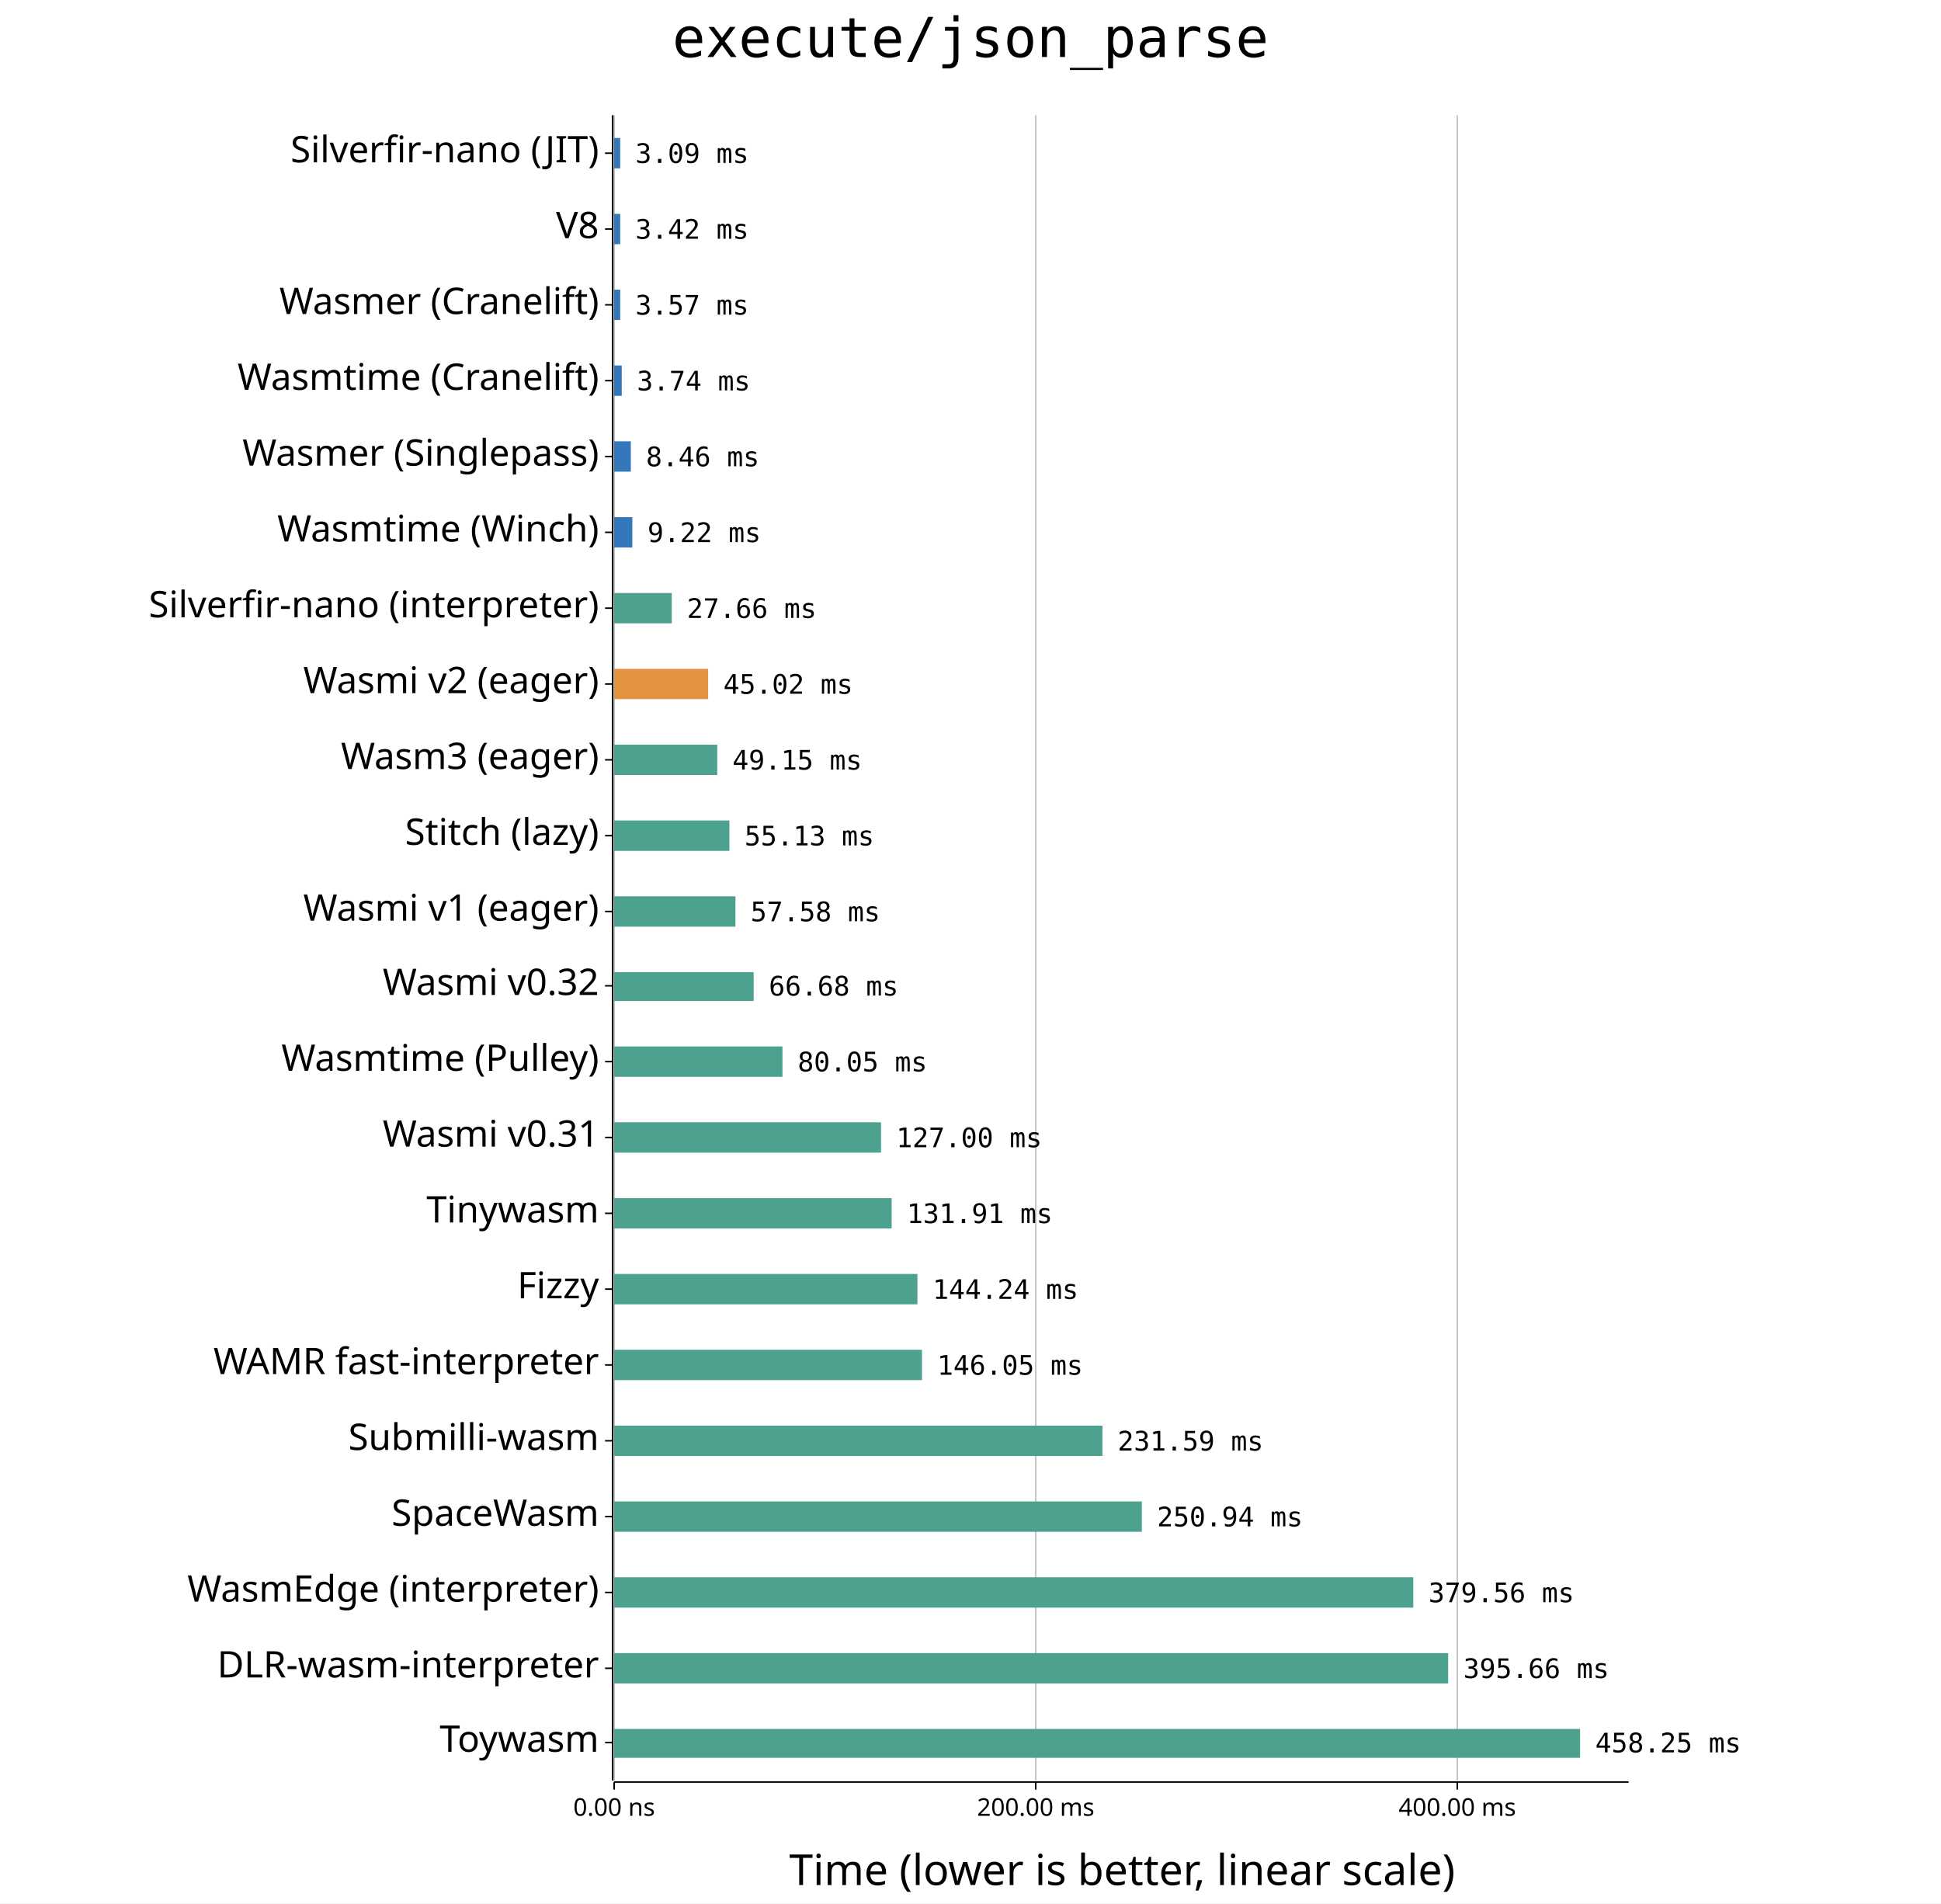
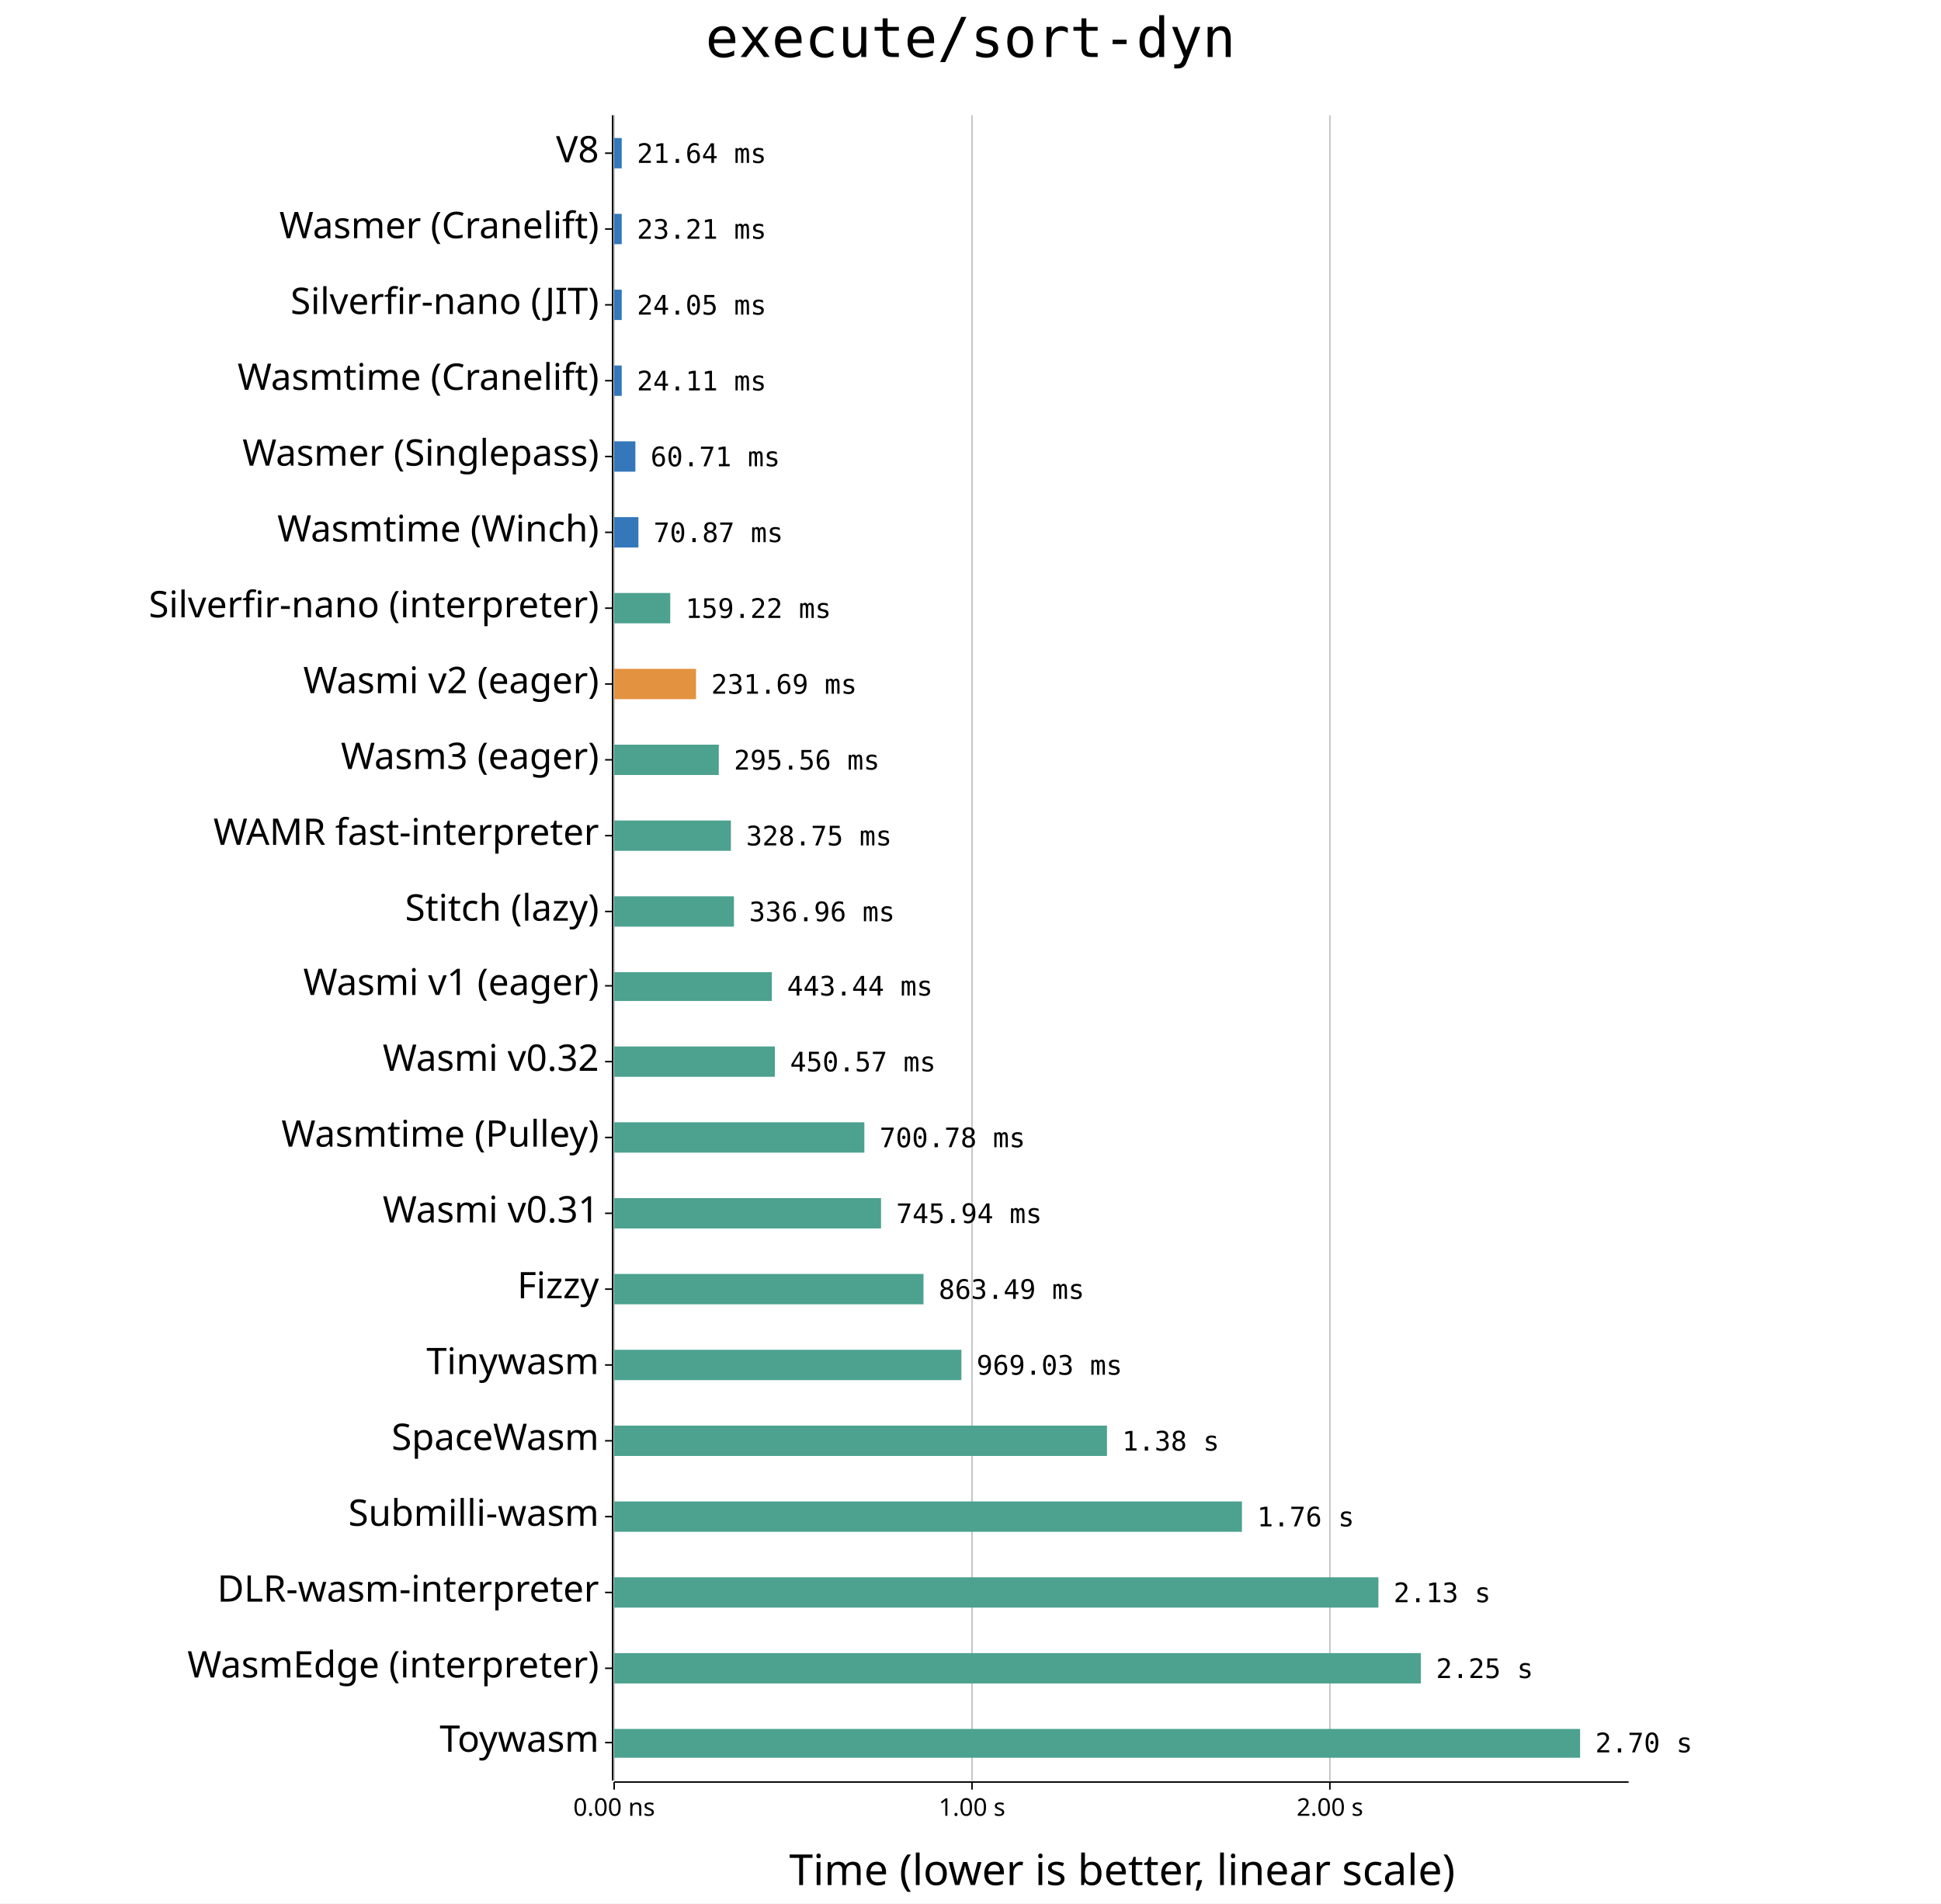
<svg xmlns="http://www.w3.org/2000/svg" width="1280" height="1255" viewBox="0 0 1280 1255">
  <rect x="0" y="0" width="1280" height="1255" opacity="1" fill="#FFFFFF" stroke="none" />
  <text x="640" y="10" dy="0.76em" text-anchor="middle" font-family="monospace" font-size="36.29" opacity="1" fill="#000000">
- execute/json_parse
+ execute/sort-dyn
</text>
  <line opacity="0.1" stroke="#000000" stroke-width="1" x1="405" y1="1174" x2="405" y2="76" />
-   <line opacity="0.1" stroke="#000000" stroke-width="1" x1="683" y1="1174" x2="683" y2="76" />
-   <line opacity="0.1" stroke="#000000" stroke-width="1" x1="961" y1="1174" x2="961" y2="76" />
+   <line opacity="0.1" stroke="#000000" stroke-width="1" x1="641" y1="1174" x2="641" y2="76" />
+   <line opacity="0.1" stroke="#000000" stroke-width="1" x1="877" y1="1174" x2="877" y2="76" />
  <text x="5" y="625" dy="0.76em" text-anchor="middle" font-family="sans-serif" font-size="28.226" opacity="1" fill="#000000" transform="rotate(270, 5, 625)">

</text>
  <text x="740" y="1250" dy="-0.5ex" text-anchor="middle" font-family="sans-serif" font-size="28.226" opacity="1" fill="#000000">
Time (lower is better, linear scale)
</text>
  <line opacity="0.15" stroke="#000000" stroke-width="1" x1="405" y1="1174" x2="405" y2="76" />
-   <line opacity="0.15" stroke="#000000" stroke-width="1" x1="683" y1="1174" x2="683" y2="76" />
-   <line opacity="0.15" stroke="#000000" stroke-width="1" x1="961" y1="1174" x2="961" y2="76" />
+   <line opacity="0.15" stroke="#000000" stroke-width="1" x1="641" y1="1174" x2="641" y2="76" />
+   <line opacity="0.15" stroke="#000000" stroke-width="1" x1="877" y1="1174" x2="877" y2="76" />
  <polyline fill="none" opacity="1" stroke="#000000" stroke-width="1" points="404,76 404,1174 " />
  <text x="395" y="1149" dy="0.5ex" text-anchor="end" font-family="sans-serif" font-size="24.194" opacity="1" fill="#000000">
Toywasm
</text>
  <polyline fill="none" opacity="1" stroke="#000000" stroke-width="1" points="399,1149 404,1149 " />
  <text x="395" y="1100" dy="0.5ex" text-anchor="end" font-family="sans-serif" font-size="24.194" opacity="1" fill="#000000">
- DLR-wasm-interpreter
+ WasmEdge (interpreter)
</text>
  <polyline fill="none" opacity="1" stroke="#000000" stroke-width="1" points="399,1100 404,1100 " />
  <text x="395" y="1050" dy="0.5ex" text-anchor="end" font-family="sans-serif" font-size="24.194" opacity="1" fill="#000000">
- WasmEdge (interpreter)
+ DLR-wasm-interpreter
</text>
  <polyline fill="none" opacity="1" stroke="#000000" stroke-width="1" points="399,1050 404,1050 " />
  <text x="395" y="1000" dy="0.5ex" text-anchor="end" font-family="sans-serif" font-size="24.194" opacity="1" fill="#000000">
- SpaceWasm
+ Submilli-wasm
</text>
  <polyline fill="none" opacity="1" stroke="#000000" stroke-width="1" points="399,1000 404,1000 " />
  <text x="395" y="950" dy="0.5ex" text-anchor="end" font-family="sans-serif" font-size="24.194" opacity="1" fill="#000000">
- Submilli-wasm
+ SpaceWasm
</text>
  <polyline fill="none" opacity="1" stroke="#000000" stroke-width="1" points="399,950 404,950 " />
  <text x="395" y="900" dy="0.5ex" text-anchor="end" font-family="sans-serif" font-size="24.194" opacity="1" fill="#000000">
- WAMR fast-interpreter
+ Tinywasm
</text>
  <polyline fill="none" opacity="1" stroke="#000000" stroke-width="1" points="399,900 404,900 " />
  <text x="395" y="850" dy="0.5ex" text-anchor="end" font-family="sans-serif" font-size="24.194" opacity="1" fill="#000000">
Fizzy
</text>
  <polyline fill="none" opacity="1" stroke="#000000" stroke-width="1" points="399,850 404,850 " />
  <text x="395" y="800" dy="0.5ex" text-anchor="end" font-family="sans-serif" font-size="24.194" opacity="1" fill="#000000">
- Tinywasm
+ Wasmi v0.31
</text>
  <polyline fill="none" opacity="1" stroke="#000000" stroke-width="1" points="399,800 404,800 " />
  <text x="395" y="750" dy="0.5ex" text-anchor="end" font-family="sans-serif" font-size="24.194" opacity="1" fill="#000000">
- Wasmi v0.31
+ Wasmtime (Pulley)
</text>
  <polyline fill="none" opacity="1" stroke="#000000" stroke-width="1" points="399,750 404,750 " />
  <text x="395" y="700" dy="0.5ex" text-anchor="end" font-family="sans-serif" font-size="24.194" opacity="1" fill="#000000">
- Wasmtime (Pulley)
+ Wasmi v0.32
</text>
  <polyline fill="none" opacity="1" stroke="#000000" stroke-width="1" points="399,700 404,700 " />
  <text x="395" y="650" dy="0.5ex" text-anchor="end" font-family="sans-serif" font-size="24.194" opacity="1" fill="#000000">
- Wasmi v0.32
+ Wasmi v1 (eager)
</text>
  <polyline fill="none" opacity="1" stroke="#000000" stroke-width="1" points="399,650 404,650 " />
  <text x="395" y="601" dy="0.5ex" text-anchor="end" font-family="sans-serif" font-size="24.194" opacity="1" fill="#000000">
- Wasmi v1 (eager)
+ Stitch (lazy)
</text>
  <polyline fill="none" opacity="1" stroke="#000000" stroke-width="1" points="399,601 404,601 " />
  <text x="395" y="551" dy="0.5ex" text-anchor="end" font-family="sans-serif" font-size="24.194" opacity="1" fill="#000000">
- Stitch (lazy)
+ WAMR fast-interpreter
</text>
  <polyline fill="none" opacity="1" stroke="#000000" stroke-width="1" points="399,551 404,551 " />
  <text x="395" y="501" dy="0.5ex" text-anchor="end" font-family="sans-serif" font-size="24.194" opacity="1" fill="#000000">
Wasm3 (eager)
</text>
  <polyline fill="none" opacity="1" stroke="#000000" stroke-width="1" points="399,501 404,501 " />
  <text x="395" y="451" dy="0.5ex" text-anchor="end" font-family="sans-serif" font-size="24.194" opacity="1" fill="#000000">
Wasmi v2 (eager)
</text>
  <polyline fill="none" opacity="1" stroke="#000000" stroke-width="1" points="399,451 404,451 " />
  <text x="395" y="401" dy="0.5ex" text-anchor="end" font-family="sans-serif" font-size="24.194" opacity="1" fill="#000000">
Silverfir-nano (interpreter)
</text>
  <polyline fill="none" opacity="1" stroke="#000000" stroke-width="1" points="399,401 404,401 " />
  <text x="395" y="351" dy="0.5ex" text-anchor="end" font-family="sans-serif" font-size="24.194" opacity="1" fill="#000000">
Wasmtime (Winch)
</text>
  <polyline fill="none" opacity="1" stroke="#000000" stroke-width="1" points="399,351 404,351 " />
  <text x="395" y="301" dy="0.5ex" text-anchor="end" font-family="sans-serif" font-size="24.194" opacity="1" fill="#000000">
Wasmer (Singlepass)
</text>
  <polyline fill="none" opacity="1" stroke="#000000" stroke-width="1" points="399,301 404,301 " />
  <text x="395" y="251" dy="0.5ex" text-anchor="end" font-family="sans-serif" font-size="24.194" opacity="1" fill="#000000">
Wasmtime (Cranelift)
</text>
  <polyline fill="none" opacity="1" stroke="#000000" stroke-width="1" points="399,251 404,251 " />
  <text x="395" y="201" dy="0.5ex" text-anchor="end" font-family="sans-serif" font-size="24.194" opacity="1" fill="#000000">
- Wasmer (Cranelift)
+ Silverfir-nano (JIT)
</text>
  <polyline fill="none" opacity="1" stroke="#000000" stroke-width="1" points="399,201 404,201 " />
  <text x="395" y="151" dy="0.5ex" text-anchor="end" font-family="sans-serif" font-size="24.194" opacity="1" fill="#000000">
- V8
+ Wasmer (Cranelift)
</text>
  <polyline fill="none" opacity="1" stroke="#000000" stroke-width="1" points="399,151 404,151 " />
  <text x="395" y="101" dy="0.5ex" text-anchor="end" font-family="sans-serif" font-size="24.194" opacity="1" fill="#000000">
- Silverfir-nano (JIT)
+ V8
</text>
  <polyline fill="none" opacity="1" stroke="#000000" stroke-width="1" points="399,101 404,101 " />
  <polyline fill="none" opacity="1" stroke="#000000" stroke-width="1" points="405,1175 1074,1175 " />
  <text x="405" y="1185" dy="0.76em" text-anchor="middle" font-family="sans-serif" font-size="16.129" opacity="1" fill="#000000">
0.00 ns
</text>
  <polyline fill="none" opacity="1" stroke="#000000" stroke-width="1" points="405,1175 405,1180 " />
-   <text x="683" y="1185" dy="0.76em" text-anchor="middle" font-family="sans-serif" font-size="16.129" opacity="1" fill="#000000">
- 200.00 ms
- </text>
-   <polyline fill="none" opacity="1" stroke="#000000" stroke-width="1" points="683,1175 683,1180 " />
-   <text x="961" y="1185" dy="0.76em" text-anchor="middle" font-family="sans-serif" font-size="16.129" opacity="1" fill="#000000">
- 400.00 ms
- </text>
-   <polyline fill="none" opacity="1" stroke="#000000" stroke-width="1" points="961,1175 961,1180 " />
-   <rect x="405" y="641" width="92" height="19" opacity="1" fill="#4CA18F" stroke="none" />
-   <rect x="405" y="840" width="200" height="20" opacity="1" fill="#4CA18F" stroke="none" />
-   <rect x="405" y="940" width="322" height="20" opacity="1" fill="#4CA18F" stroke="none" />
-   <rect x="405" y="191" width="4" height="20" opacity="1" fill="#3477BA" stroke="none" />
-   <rect x="405" y="541" width="76" height="20" opacity="1" fill="#4CA18F" stroke="none" />
-   <rect x="405" y="141" width="4" height="20" opacity="1" fill="#3477BA" stroke="none" />
-   <rect x="405" y="441" width="62" height="20" opacity="1" fill="#E3923F" stroke="none" />
-   <rect x="405" y="1040" width="527" height="20" opacity="1" fill="#4CA18F" stroke="none" />
-   <rect x="405" y="91" width="4" height="20" opacity="1" fill="#3477BA" stroke="none" />
-   <rect x="405" y="591" width="80" height="20" opacity="1" fill="#4CA18F" stroke="none" />
-   <rect x="405" y="790" width="183" height="20" opacity="1" fill="#4CA18F" stroke="none" />
-   <rect x="405" y="391" width="38" height="20" opacity="1" fill="#4CA18F" stroke="none" />
-   <rect x="405" y="990" width="348" height="20" opacity="1" fill="#4CA18F" stroke="none" />
+   <text x="641" y="1185" dy="0.76em" text-anchor="middle" font-family="sans-serif" font-size="16.129" opacity="1" fill="#000000">
+ 1.00 s
+ </text>
+   <polyline fill="none" opacity="1" stroke="#000000" stroke-width="1" points="641,1175 641,1180 " />
+   <text x="877" y="1185" dy="0.76em" text-anchor="middle" font-family="sans-serif" font-size="16.129" opacity="1" fill="#000000">
+ 2.00 s
+ </text>
+   <polyline fill="none" opacity="1" stroke="#000000" stroke-width="1" points="877,1175 877,1180 " />
+   <rect x="405" y="591" width="79" height="20" opacity="1" fill="#4CA18F" stroke="none" />
+   <rect x="405" y="890" width="229" height="20" opacity="1" fill="#4CA18F" stroke="none" />
+   <rect x="405" y="1140" width="637" height="19" opacity="1" fill="#4CA18F" stroke="none" />
+   <rect x="405" y="1090" width="532" height="20" opacity="1" fill="#4CA18F" stroke="none" />
  <rect x="405" y="241" width="5" height="20" opacity="1" fill="#3477BA" stroke="none" />
-   <rect x="405" y="491" width="68" height="20" opacity="1" fill="#4CA18F" stroke="none" />
-   <rect x="405" y="291" width="11" height="20" opacity="1" fill="#3477BA" stroke="none" />
-   <rect x="405" y="1140" width="637" height="19" opacity="1" fill="#4CA18F" stroke="none" />
-   <rect x="405" y="740" width="176" height="20" opacity="1" fill="#4CA18F" stroke="none" />
-   <rect x="405" y="890" width="203" height="20" opacity="1" fill="#4CA18F" stroke="none" />
-   <rect x="405" y="690" width="111" height="20" opacity="1" fill="#4CA18F" stroke="none" />
-   <rect x="405" y="341" width="12" height="20" opacity="1" fill="#3477BA" stroke="none" />
-   <rect x="405" y="1090" width="550" height="20" opacity="1" fill="#4CA18F" stroke="none" />
+   <rect x="405" y="690" width="106" height="20" opacity="1" fill="#4CA18F" stroke="none" />
+   <rect x="405" y="491" width="69" height="20" opacity="1" fill="#4CA18F" stroke="none" />
+   <rect x="405" y="91" width="5" height="20" opacity="1" fill="#3477BA" stroke="none" />
+   <rect x="405" y="291" width="14" height="20" opacity="1" fill="#3477BA" stroke="none" />
+   <rect x="405" y="840" width="204" height="20" opacity="1" fill="#4CA18F" stroke="none" />
+   <rect x="405" y="940" width="325" height="20" opacity="1" fill="#4CA18F" stroke="none" />
+   <rect x="405" y="740" width="165" height="20" opacity="1" fill="#4CA18F" stroke="none" />
+   <rect x="405" y="141" width="5" height="20" opacity="1" fill="#3477BA" stroke="none" />
+   <rect x="405" y="790" width="176" height="20" opacity="1" fill="#4CA18F" stroke="none" />
+   <rect x="405" y="541" width="77" height="20" opacity="1" fill="#4CA18F" stroke="none" />
+   <rect x="405" y="1040" width="504" height="20" opacity="1" fill="#4CA18F" stroke="none" />
+   <rect x="405" y="391" width="37" height="20" opacity="1" fill="#4CA18F" stroke="none" />
+   <rect x="405" y="191" width="5" height="20" opacity="1" fill="#3477BA" stroke="none" />
+   <rect x="405" y="341" width="16" height="20" opacity="1" fill="#3477BA" stroke="none" />
+   <rect x="405" y="441" width="54" height="20" opacity="1" fill="#E3923F" stroke="none" />
+   <rect x="405" y="641" width="104" height="19" opacity="1" fill="#4CA18F" stroke="none" />
+   <rect x="405" y="990" width="414" height="20" opacity="1" fill="#4CA18F" stroke="none" />
  <text x="1052" y="1151" dy="0.5ex" text-anchor="start" font-family="monospace" font-size="17.742" opacity="1" fill="#000000">
- 458.25 ms
- </text>
-   <text x="965" y="1102" dy="0.5ex" text-anchor="start" font-family="monospace" font-size="17.742" opacity="1" fill="#000000">
- 395.66 ms
- </text>
-   <text x="942" y="1052" dy="0.5ex" text-anchor="start" font-family="monospace" font-size="17.742" opacity="1" fill="#000000">
- 379.56 ms
- </text>
-   <text x="763" y="1002" dy="0.5ex" text-anchor="start" font-family="monospace" font-size="17.742" opacity="1" fill="#000000">
- 250.94 ms
- </text>
-   <text x="737" y="952" dy="0.5ex" text-anchor="start" font-family="monospace" font-size="17.742" opacity="1" fill="#000000">
- 231.59 ms
- </text>
-   <text x="618" y="902" dy="0.5ex" text-anchor="start" font-family="monospace" font-size="17.742" opacity="1" fill="#000000">
- 146.05 ms
- </text>
-   <text x="615" y="852" dy="0.5ex" text-anchor="start" font-family="monospace" font-size="17.742" opacity="1" fill="#000000">
- 144.24 ms
- </text>
-   <text x="598" y="802" dy="0.5ex" text-anchor="start" font-family="monospace" font-size="17.742" opacity="1" fill="#000000">
- 131.91 ms
- </text>
-   <text x="591" y="752" dy="0.5ex" text-anchor="start" font-family="monospace" font-size="17.742" opacity="1" fill="#000000">
- 127.00 ms
- </text>
-   <text x="526" y="702" dy="0.5ex" text-anchor="start" font-family="monospace" font-size="17.742" opacity="1" fill="#000000">
- 80.05 ms
- </text>
-   <text x="507" y="652" dy="0.5ex" text-anchor="start" font-family="monospace" font-size="17.742" opacity="1" fill="#000000">
- 66.68 ms
- </text>
-   <text x="495" y="603" dy="0.5ex" text-anchor="start" font-family="monospace" font-size="17.742" opacity="1" fill="#000000">
- 57.58 ms
- </text>
-   <text x="491" y="553" dy="0.5ex" text-anchor="start" font-family="monospace" font-size="17.742" opacity="1" fill="#000000">
- 55.13 ms
- </text>
-   <text x="483" y="503" dy="0.5ex" text-anchor="start" font-family="monospace" font-size="17.742" opacity="1" fill="#000000">
- 49.15 ms
- </text>
-   <text x="477" y="453" dy="0.5ex" text-anchor="start" font-family="monospace" font-size="17.742" opacity="1" fill="#000000">
- 45.02 ms
- </text>
-   <text x="453" y="403" dy="0.5ex" text-anchor="start" font-family="monospace" font-size="17.742" opacity="1" fill="#000000">
- 27.66 ms
- </text>
-   <text x="427" y="353" dy="0.5ex" text-anchor="start" font-family="monospace" font-size="17.742" opacity="1" fill="#000000">
- 9.22 ms
- </text>
-   <text x="426" y="303" dy="0.5ex" text-anchor="start" font-family="monospace" font-size="17.742" opacity="1" fill="#000000">
- 8.46 ms
+ 2.70 s
+ </text>
+   <text x="947" y="1102" dy="0.5ex" text-anchor="start" font-family="monospace" font-size="17.742" opacity="1" fill="#000000">
+ 2.25 s
+ </text>
+   <text x="919" y="1052" dy="0.5ex" text-anchor="start" font-family="monospace" font-size="17.742" opacity="1" fill="#000000">
+ 2.13 s
+ </text>
+   <text x="829" y="1002" dy="0.5ex" text-anchor="start" font-family="monospace" font-size="17.742" opacity="1" fill="#000000">
+ 1.76 s
+ </text>
+   <text x="740" y="952" dy="0.5ex" text-anchor="start" font-family="monospace" font-size="17.742" opacity="1" fill="#000000">
+ 1.38 s
+ </text>
+   <text x="644" y="902" dy="0.5ex" text-anchor="start" font-family="monospace" font-size="17.742" opacity="1" fill="#000000">
+ 969.03 ms
+ </text>
+   <text x="619" y="852" dy="0.5ex" text-anchor="start" font-family="monospace" font-size="17.742" opacity="1" fill="#000000">
+ 863.49 ms
+ </text>
+   <text x="591" y="802" dy="0.5ex" text-anchor="start" font-family="monospace" font-size="17.742" opacity="1" fill="#000000">
+ 745.94 ms
+ </text>
+   <text x="580" y="752" dy="0.5ex" text-anchor="start" font-family="monospace" font-size="17.742" opacity="1" fill="#000000">
+ 700.78 ms
+ </text>
+   <text x="521" y="702" dy="0.5ex" text-anchor="start" font-family="monospace" font-size="17.742" opacity="1" fill="#000000">
+ 450.57 ms
+ </text>
+   <text x="519" y="652" dy="0.5ex" text-anchor="start" font-family="monospace" font-size="17.742" opacity="1" fill="#000000">
+ 443.44 ms
+ </text>
+   <text x="494" y="603" dy="0.5ex" text-anchor="start" font-family="monospace" font-size="17.742" opacity="1" fill="#000000">
+ 336.96 ms
+ </text>
+   <text x="492" y="553" dy="0.5ex" text-anchor="start" font-family="monospace" font-size="17.742" opacity="1" fill="#000000">
+ 328.75 ms
+ </text>
+   <text x="484" y="503" dy="0.5ex" text-anchor="start" font-family="monospace" font-size="17.742" opacity="1" fill="#000000">
+ 295.56 ms
+ </text>
+   <text x="469" y="453" dy="0.5ex" text-anchor="start" font-family="monospace" font-size="17.742" opacity="1" fill="#000000">
+ 231.69 ms
+ </text>
+   <text x="452" y="403" dy="0.5ex" text-anchor="start" font-family="monospace" font-size="17.742" opacity="1" fill="#000000">
+ 159.22 ms
+ </text>
+   <text x="431" y="353" dy="0.5ex" text-anchor="start" font-family="monospace" font-size="17.742" opacity="1" fill="#000000">
+ 70.87 ms
+ </text>
+   <text x="429" y="303" dy="0.5ex" text-anchor="start" font-family="monospace" font-size="17.742" opacity="1" fill="#000000">
+ 60.71 ms
</text>
  <text x="420" y="253" dy="0.5ex" text-anchor="start" font-family="monospace" font-size="17.742" opacity="1" fill="#000000">
- 3.74 ms
- </text>
-   <text x="419" y="203" dy="0.5ex" text-anchor="start" font-family="monospace" font-size="17.742" opacity="1" fill="#000000">
- 3.57 ms
- </text>
-   <text x="419" y="153" dy="0.5ex" text-anchor="start" font-family="monospace" font-size="17.742" opacity="1" fill="#000000">
- 3.42 ms
- </text>
-   <text x="419" y="103" dy="0.5ex" text-anchor="start" font-family="monospace" font-size="17.742" opacity="1" fill="#000000">
- 3.09 ms
+ 24.11 ms
+ </text>
+   <text x="420" y="203" dy="0.5ex" text-anchor="start" font-family="monospace" font-size="17.742" opacity="1" fill="#000000">
+ 24.05 ms
+ </text>
+   <text x="420" y="153" dy="0.5ex" text-anchor="start" font-family="monospace" font-size="17.742" opacity="1" fill="#000000">
+ 23.21 ms
+ </text>
+   <text x="420" y="103" dy="0.5ex" text-anchor="start" font-family="monospace" font-size="17.742" opacity="1" fill="#000000">
+ 21.64 ms
</text>
</svg>
